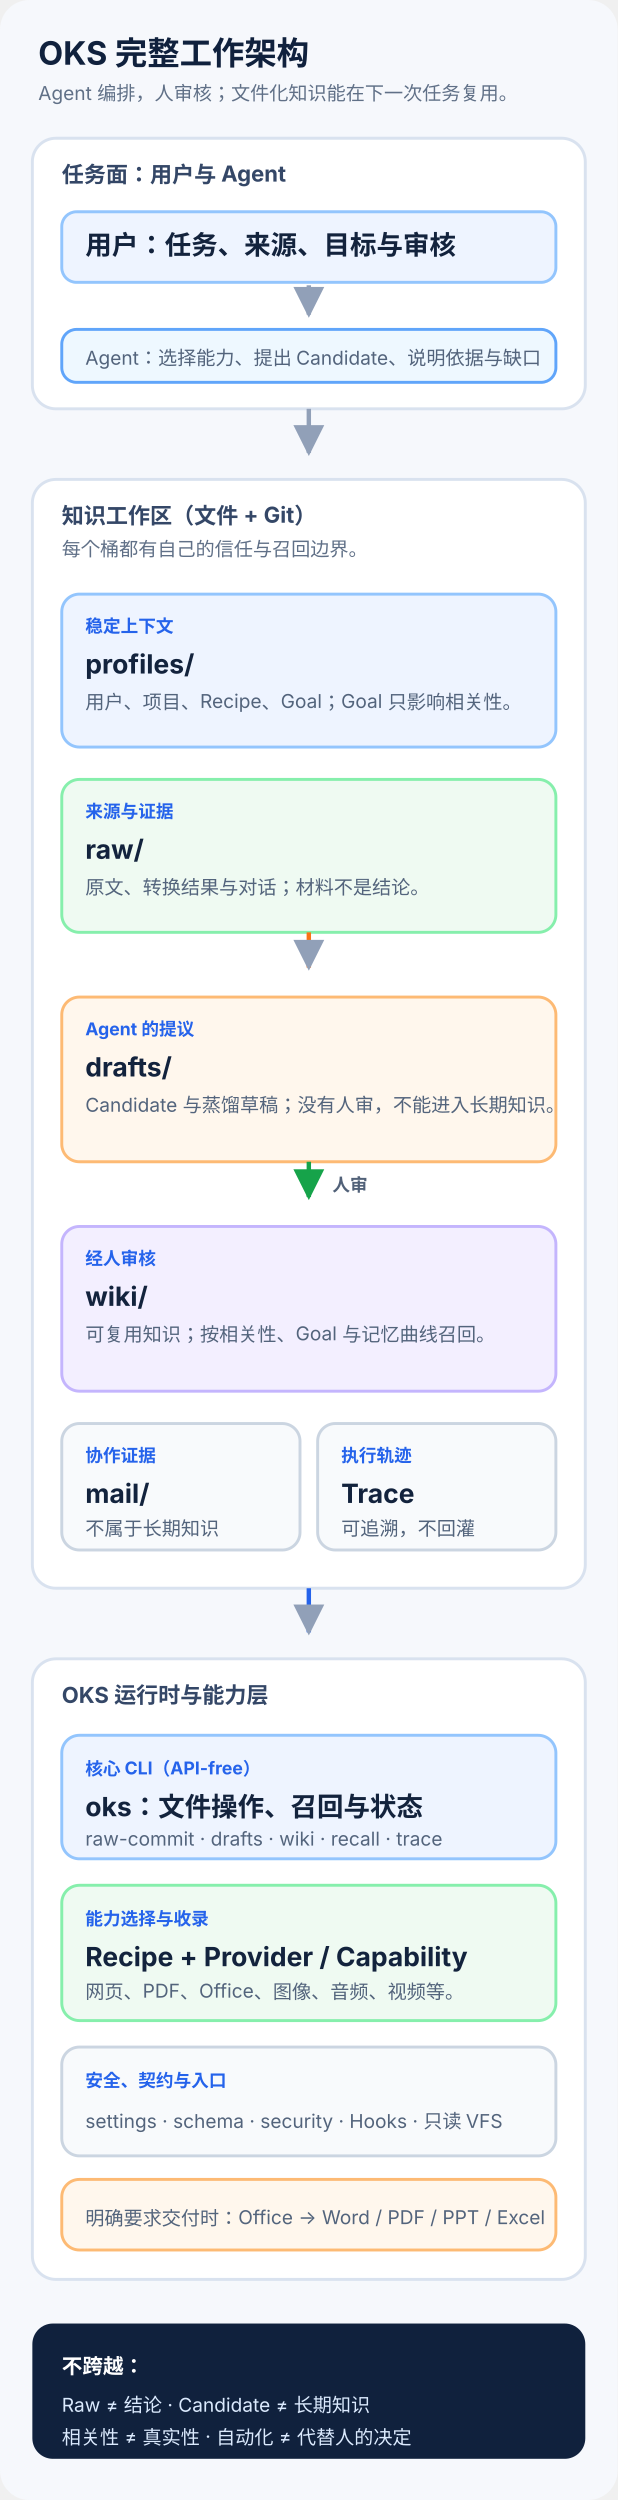
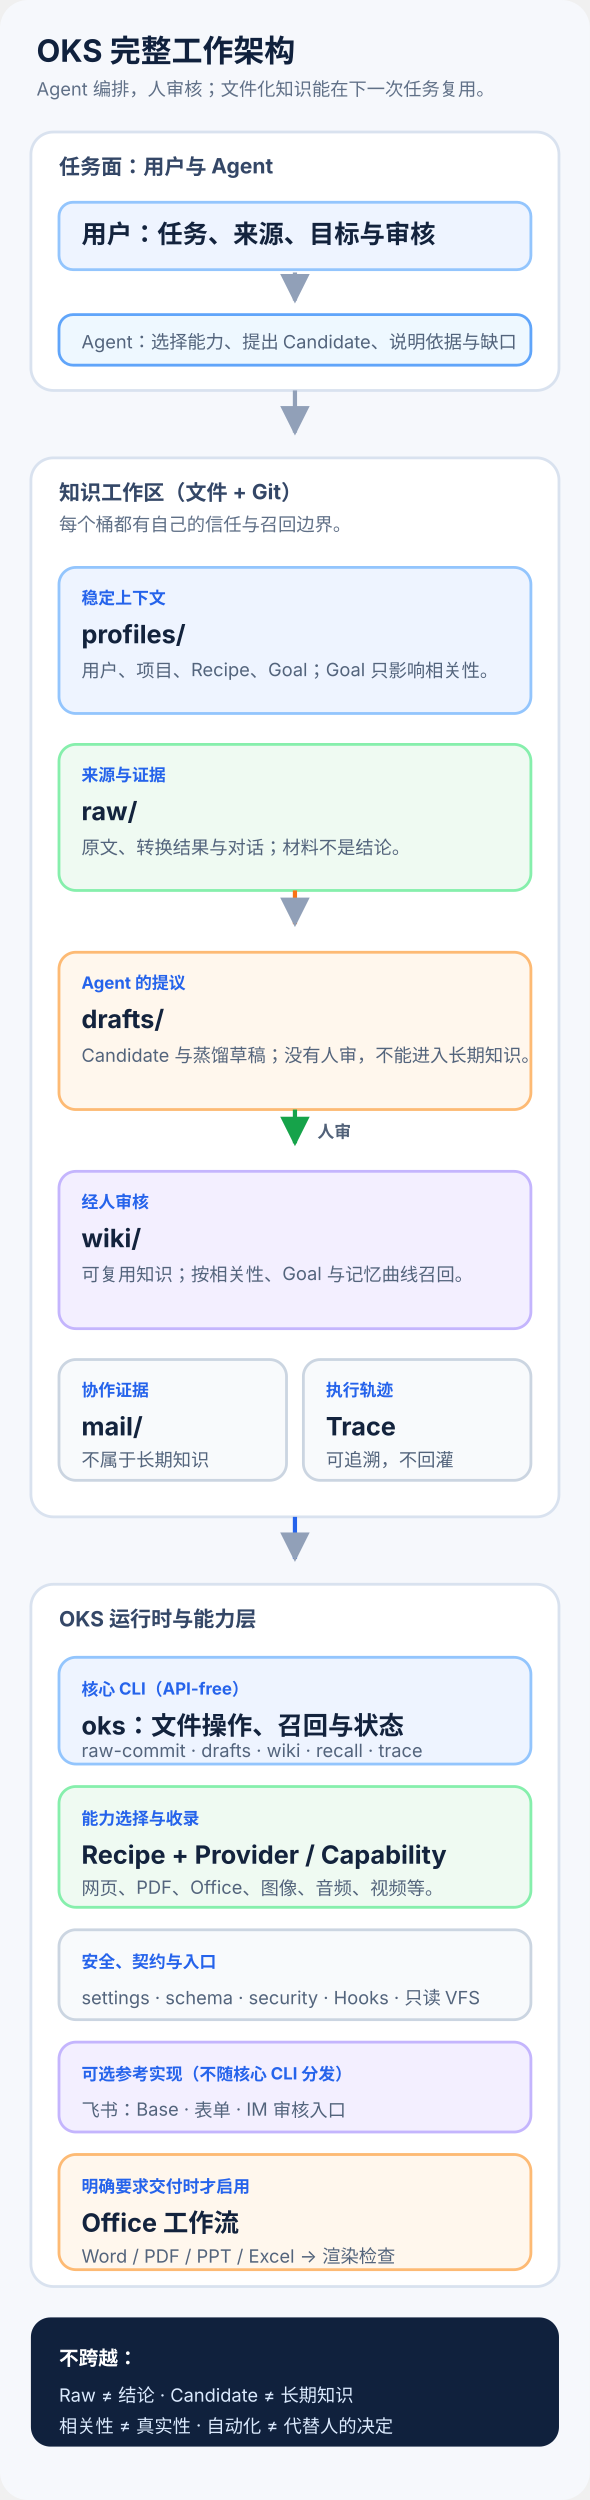
- <svg xmlns="http://www.w3.org/2000/svg" viewBox="0 0 420 1700" role="img" aria-labelledby="title desc">
+ <svg xmlns="http://www.w3.org/2000/svg" viewBox="0 0 420 1780" role="img" aria-labelledby="title desc">
  <defs>
    <style>
      .title{fill:#10213d;font:700 22px -apple-system,BlinkMacSystemFont,'Segoe UI','PingFang SC','Microsoft YaHei',sans-serif}.sub{fill:#607087;font:400 13px -apple-system,BlinkMacSystemFont,'Segoe UI','PingFang SC','Microsoft YaHei',sans-serif}.zone{fill:#344767;font:700 15px -apple-system,BlinkMacSystemFont,'Segoe UI','PingFang SC','Microsoft YaHei',sans-serif}.tag{fill:#2563eb;font:700 12px -apple-system,BlinkMacSystemFont,'Segoe UI','PingFang SC','Microsoft YaHei',sans-serif}.head{fill:#13233d;font:700 18px -apple-system,BlinkMacSystemFont,'Segoe UI','PingFang SC','Microsoft YaHei',sans-serif}.body{fill:#53647c;font:400 13px -apple-system,BlinkMacSystemFont,'Segoe UI','PingFang SC','Microsoft YaHei',sans-serif}.edge{fill:#516178;font:700 12px -apple-system,BlinkMacSystemFont,'Segoe UI','PingFang SC','Microsoft YaHei',sans-serif}
    </style>
    <marker id="arrow" viewBox="0 0 10 10" refX="9" refY="5" markerWidth="7" markerHeight="7" orient="auto">
      <path d="M0 0L10 5L0 10Z" fill="#91a0b8" />
    </marker>
    <marker id="green" viewBox="0 0 10 10" refX="9" refY="5" markerWidth="7" markerHeight="7" orient="auto">
      <path d="M0 0L10 5L0 10Z" fill="#16a34a" />
    </marker>
  </defs>
-   <rect width="420" height="1700" rx="20" fill="#f6f8fc" />
+   <rect width="420" height="1780" rx="20" fill="#f6f8fc" />
  <text x="26" y="44" class="title">OKS 完整工作架构</text>
  <text x="26" y="68" class="sub">Agent 编排，人审核；文件化知识能在下一次任务复用。</text>
  <rect x="22" y="94" width="376" height="184" rx="16" fill="#fff" stroke="#d9e2ef" stroke-width="2" />
  <text x="42" y="124" class="zone">任务面：用户与 Agent</text>
  <rect x="42" y="144" width="336" height="48" rx="10" fill="#eef4ff" stroke="#93c5fd" stroke-width="2" />
  <text x="58" y="173" class="head">用户：任务、来源、目标与审核</text>
  <path d="M210 194v20" fill="none" stroke="#91a0b8" stroke-width="3" marker-end="url(#arrow)" />
  <rect x="42" y="224" width="336" height="36" rx="10" fill="#eef8ff" stroke="#60a5fa" stroke-width="2" />
  <text x="58" y="248" class="body">Agent：选择能力、提出 Candidate、说明依据与缺口</text>
  <path d="M210 278v30" fill="none" stroke="#91a0b8" stroke-width="3" marker-end="url(#arrow)" />
  <rect x="22" y="326" width="376" height="754" rx="16" fill="#fff" stroke="#d9e2ef" stroke-width="2" />
  <text x="42" y="356" class="zone">知识工作区（文件 + Git）</text>
  <text x="42" y="378" class="sub">每个桶都有自己的信任与召回边界。</text>
  <rect x="42" y="404" width="336" height="104" rx="12" fill="#eef4ff" stroke="#93c5fd" stroke-width="2" />
  <text x="58" y="430" class="tag">稳定上下文</text>
  <text x="58" y="458" class="head">profiles/</text>
  <text x="58" y="482" class="body">用户、项目、Recipe、Goal；Goal 只影响相关性。</text>
  <rect x="42" y="530" width="336" height="104" rx="12" fill="#effaf2" stroke="#86efac" stroke-width="2" />
  <text x="58" y="556" class="tag">来源与证据</text>
  <text x="58" y="584" class="head">raw/</text>
  <text x="58" y="608" class="body">原文、转换结果与对话；材料不是结论。</text>
  <path d="M210 634v24" fill="none" stroke="#f97316" stroke-width="3" marker-end="url(#arrow)" />
  <rect x="42" y="678" width="336" height="112" rx="12" fill="#fff7ed" stroke="#fdba74" stroke-width="2" />
  <text x="58" y="704" class="tag">Agent 的提议</text>
  <text x="58" y="732" class="head">drafts/</text>
  <text x="58" y="756" class="body">Candidate 与蒸馏草稿；没有人审，不能进入长期知识。</text>
  <path d="M210 790v24" fill="none" stroke="#16a34a" stroke-width="3" marker-end="url(#green)" />
  <text x="226" y="810" class="edge">人审</text>
  <rect x="42" y="834" width="336" height="112" rx="12" fill="#f3efff" stroke="#c4b5fd" stroke-width="2" />
  <text x="58" y="860" class="tag">经人审核</text>
  <text x="58" y="888" class="head">wiki/</text>
  <text x="58" y="912" class="body">可复用知识；按相关性、Goal 与记忆曲线召回。</text>
  <rect x="42" y="968" width="162" height="86" rx="12" fill="#f8fafc" stroke="#cbd5e1" stroke-width="2" />
  <text x="58" y="994" class="tag">协作证据</text>
  <text x="58" y="1022" class="head">mail/</text>
  <text x="58" y="1044" class="body">不属于长期知识</text>
  <rect x="216" y="968" width="162" height="86" rx="12" fill="#f8fafc" stroke="#cbd5e1" stroke-width="2" />
  <text x="232" y="994" class="tag">执行轨迹</text>
  <text x="232" y="1022" class="head">Trace</text>
  <text x="232" y="1044" class="body">可追溯，不回灌</text>
  <path d="M210 1080v30" fill="none" stroke="#2563eb" stroke-width="3" marker-end="url(#arrow)" />
-   <rect x="22" y="1128" width="376" height="422" rx="16" fill="#fff" stroke="#d9e2ef" stroke-width="2" />
+   <rect x="22" y="1128" width="376" height="500" rx="16" fill="#fff" stroke="#d9e2ef" stroke-width="2" />
  <text x="42" y="1158" class="zone">OKS 运行时与能力层</text>
-   <rect x="42" y="1180" width="336" height="84" rx="12" fill="#eef4ff" stroke="#93c5fd" stroke-width="2" />
+   <rect x="42" y="1180" width="336" height="76" rx="12" fill="#eef4ff" stroke="#93c5fd" stroke-width="2" />
  <text x="58" y="1207" class="tag">核心 CLI（API-free）</text>
  <text x="58" y="1235" class="head">oks：文件操作、召回与状态</text>
-   <text x="58" y="1255" class="body">raw-commit · drafts · wiki · recall · trace</text>
-   <rect x="42" y="1282" width="336" height="92" rx="12" fill="#effaf2" stroke="#86efac" stroke-width="2" />
-   <text x="58" y="1309" class="tag">能力选择与收录</text>
-   <text x="58" y="1337" class="head">Recipe + Provider / Capability</text>
-   <text x="58" y="1359" class="body">网页、PDF、Office、图像、音频、视频等。</text>
-   <rect x="42" y="1392" width="336" height="74" rx="12" fill="#f8fafc" stroke="#cbd5e1" stroke-width="2" />
-   <text x="58" y="1419" class="tag">安全、契约与入口</text>
-   <text x="58" y="1447" class="body">settings · schema · security · Hooks · 只读 VFS</text>
-   <rect x="42" y="1482" width="336" height="48" rx="12" fill="#fff7ed" stroke="#fdba74" stroke-width="2" />
-   <text x="58" y="1513" class="body">明确要求交付时：Office → Word / PDF / PPT / Excel</text>
-   <rect x="22" y="1580" width="376" height="92" rx="14" fill="#10213d" />
-   <text x="42" y="1614" fill="#fff" font-family="-apple-system,BlinkMacSystemFont,'Segoe UI','PingFang SC','Microsoft YaHei',sans-serif" font-size="14" font-weight="700">不跨越：</text>
-   <text x="42" y="1640" fill="#dbeafe" font-family="-apple-system,BlinkMacSystemFont,'Segoe UI','PingFang SC','Microsoft YaHei',sans-serif" font-size="13">Raw ≠ 结论 · Candidate ≠ 长期知识</text>
-   <text x="42" y="1662" fill="#dbeafe" font-family="-apple-system,BlinkMacSystemFont,'Segoe UI','PingFang SC','Microsoft YaHei',sans-serif" font-size="13">相关性 ≠ 真实性 · 自动化 ≠ 代替人的决定</text>
+   <text x="58" y="1251" class="body">raw-commit · drafts · wiki · recall · trace</text>
+   <rect x="42" y="1272" width="336" height="86" rx="12" fill="#effaf2" stroke="#86efac" stroke-width="2" />
+   <text x="58" y="1299" class="tag">能力选择与收录</text>
+   <text x="58" y="1327" class="head">Recipe + Provider / Capability</text>
+   <text x="58" y="1349" class="body">网页、PDF、Office、图像、音频、视频等。</text>
+   <rect x="42" y="1374" width="336" height="64" rx="12" fill="#f8fafc" stroke="#cbd5e1" stroke-width="2" />
+   <text x="58" y="1401" class="tag">安全、契约与入口</text>
+   <text x="58" y="1427" class="body">settings · schema · security · Hooks · 只读 VFS</text>
+   <rect x="42" y="1454" width="336" height="64" rx="12" fill="#f3efff" stroke="#c4b5fd" stroke-width="2" />
+   <text x="58" y="1481" class="tag">可选参考实现（不随核心 CLI 分发）</text>
+   <text x="58" y="1507" class="body">飞书：Base · 表单 · IM 审核入口</text>
+   <rect x="42" y="1534" width="336" height="82" rx="12" fill="#fff7ed" stroke="#fdba74" stroke-width="2" />
+   <text x="58" y="1561" class="tag">明确要求交付时才启用</text>
+   <text x="58" y="1589" class="head">Office 工作流</text>
+   <text x="58" y="1611" class="body">Word / PDF / PPT / Excel → 渲染检查</text>
+   <rect x="22" y="1650" width="376" height="92" rx="14" fill="#10213d" />
+   <text x="42" y="1684" fill="#fff" font-family="-apple-system,BlinkMacSystemFont,'Segoe UI','PingFang SC','Microsoft YaHei',sans-serif" font-size="14" font-weight="700">不跨越：</text>
+   <text x="42" y="1710" fill="#dbeafe" font-family="-apple-system,BlinkMacSystemFont,'Segoe UI','PingFang SC','Microsoft YaHei',sans-serif" font-size="13">Raw ≠ 结论 · Candidate ≠ 长期知识</text>
+   <text x="42" y="1732" fill="#dbeafe" font-family="-apple-system,BlinkMacSystemFont,'Segoe UI','PingFang SC','Microsoft YaHei',sans-serif" font-size="13">相关性 ≠ 真实性 · 自动化 ≠ 代替人的决定</text>
</svg>
